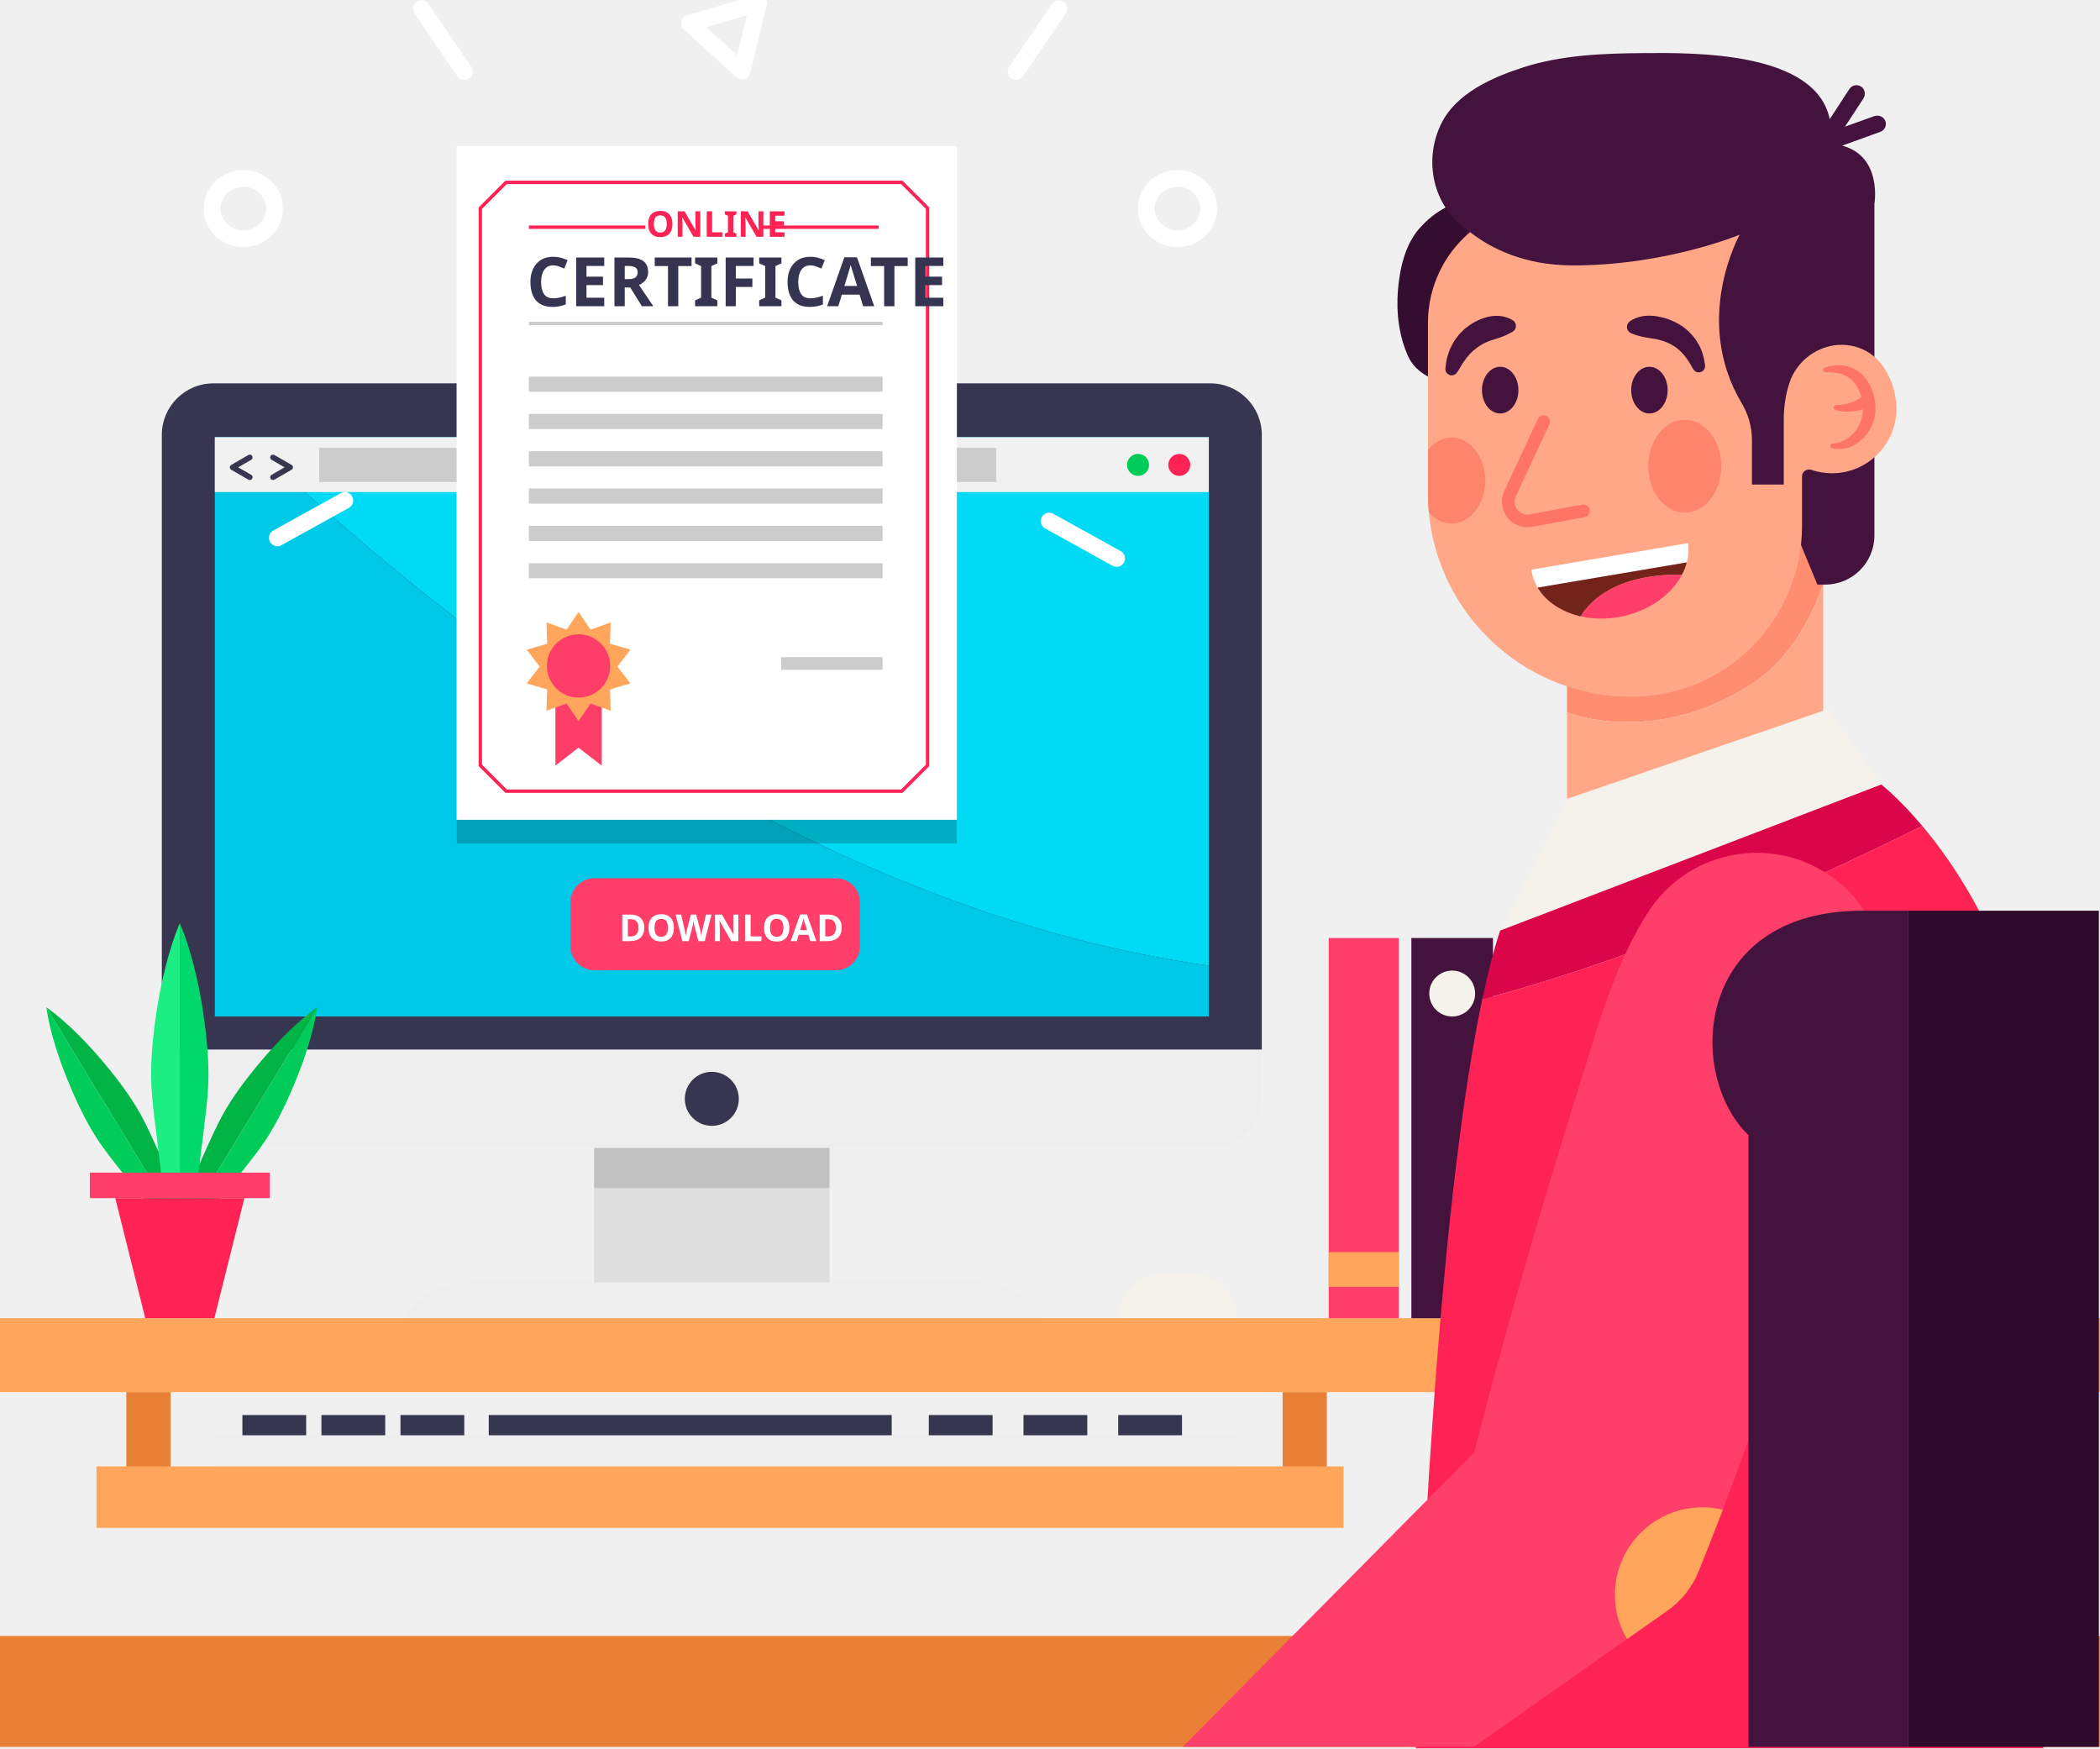
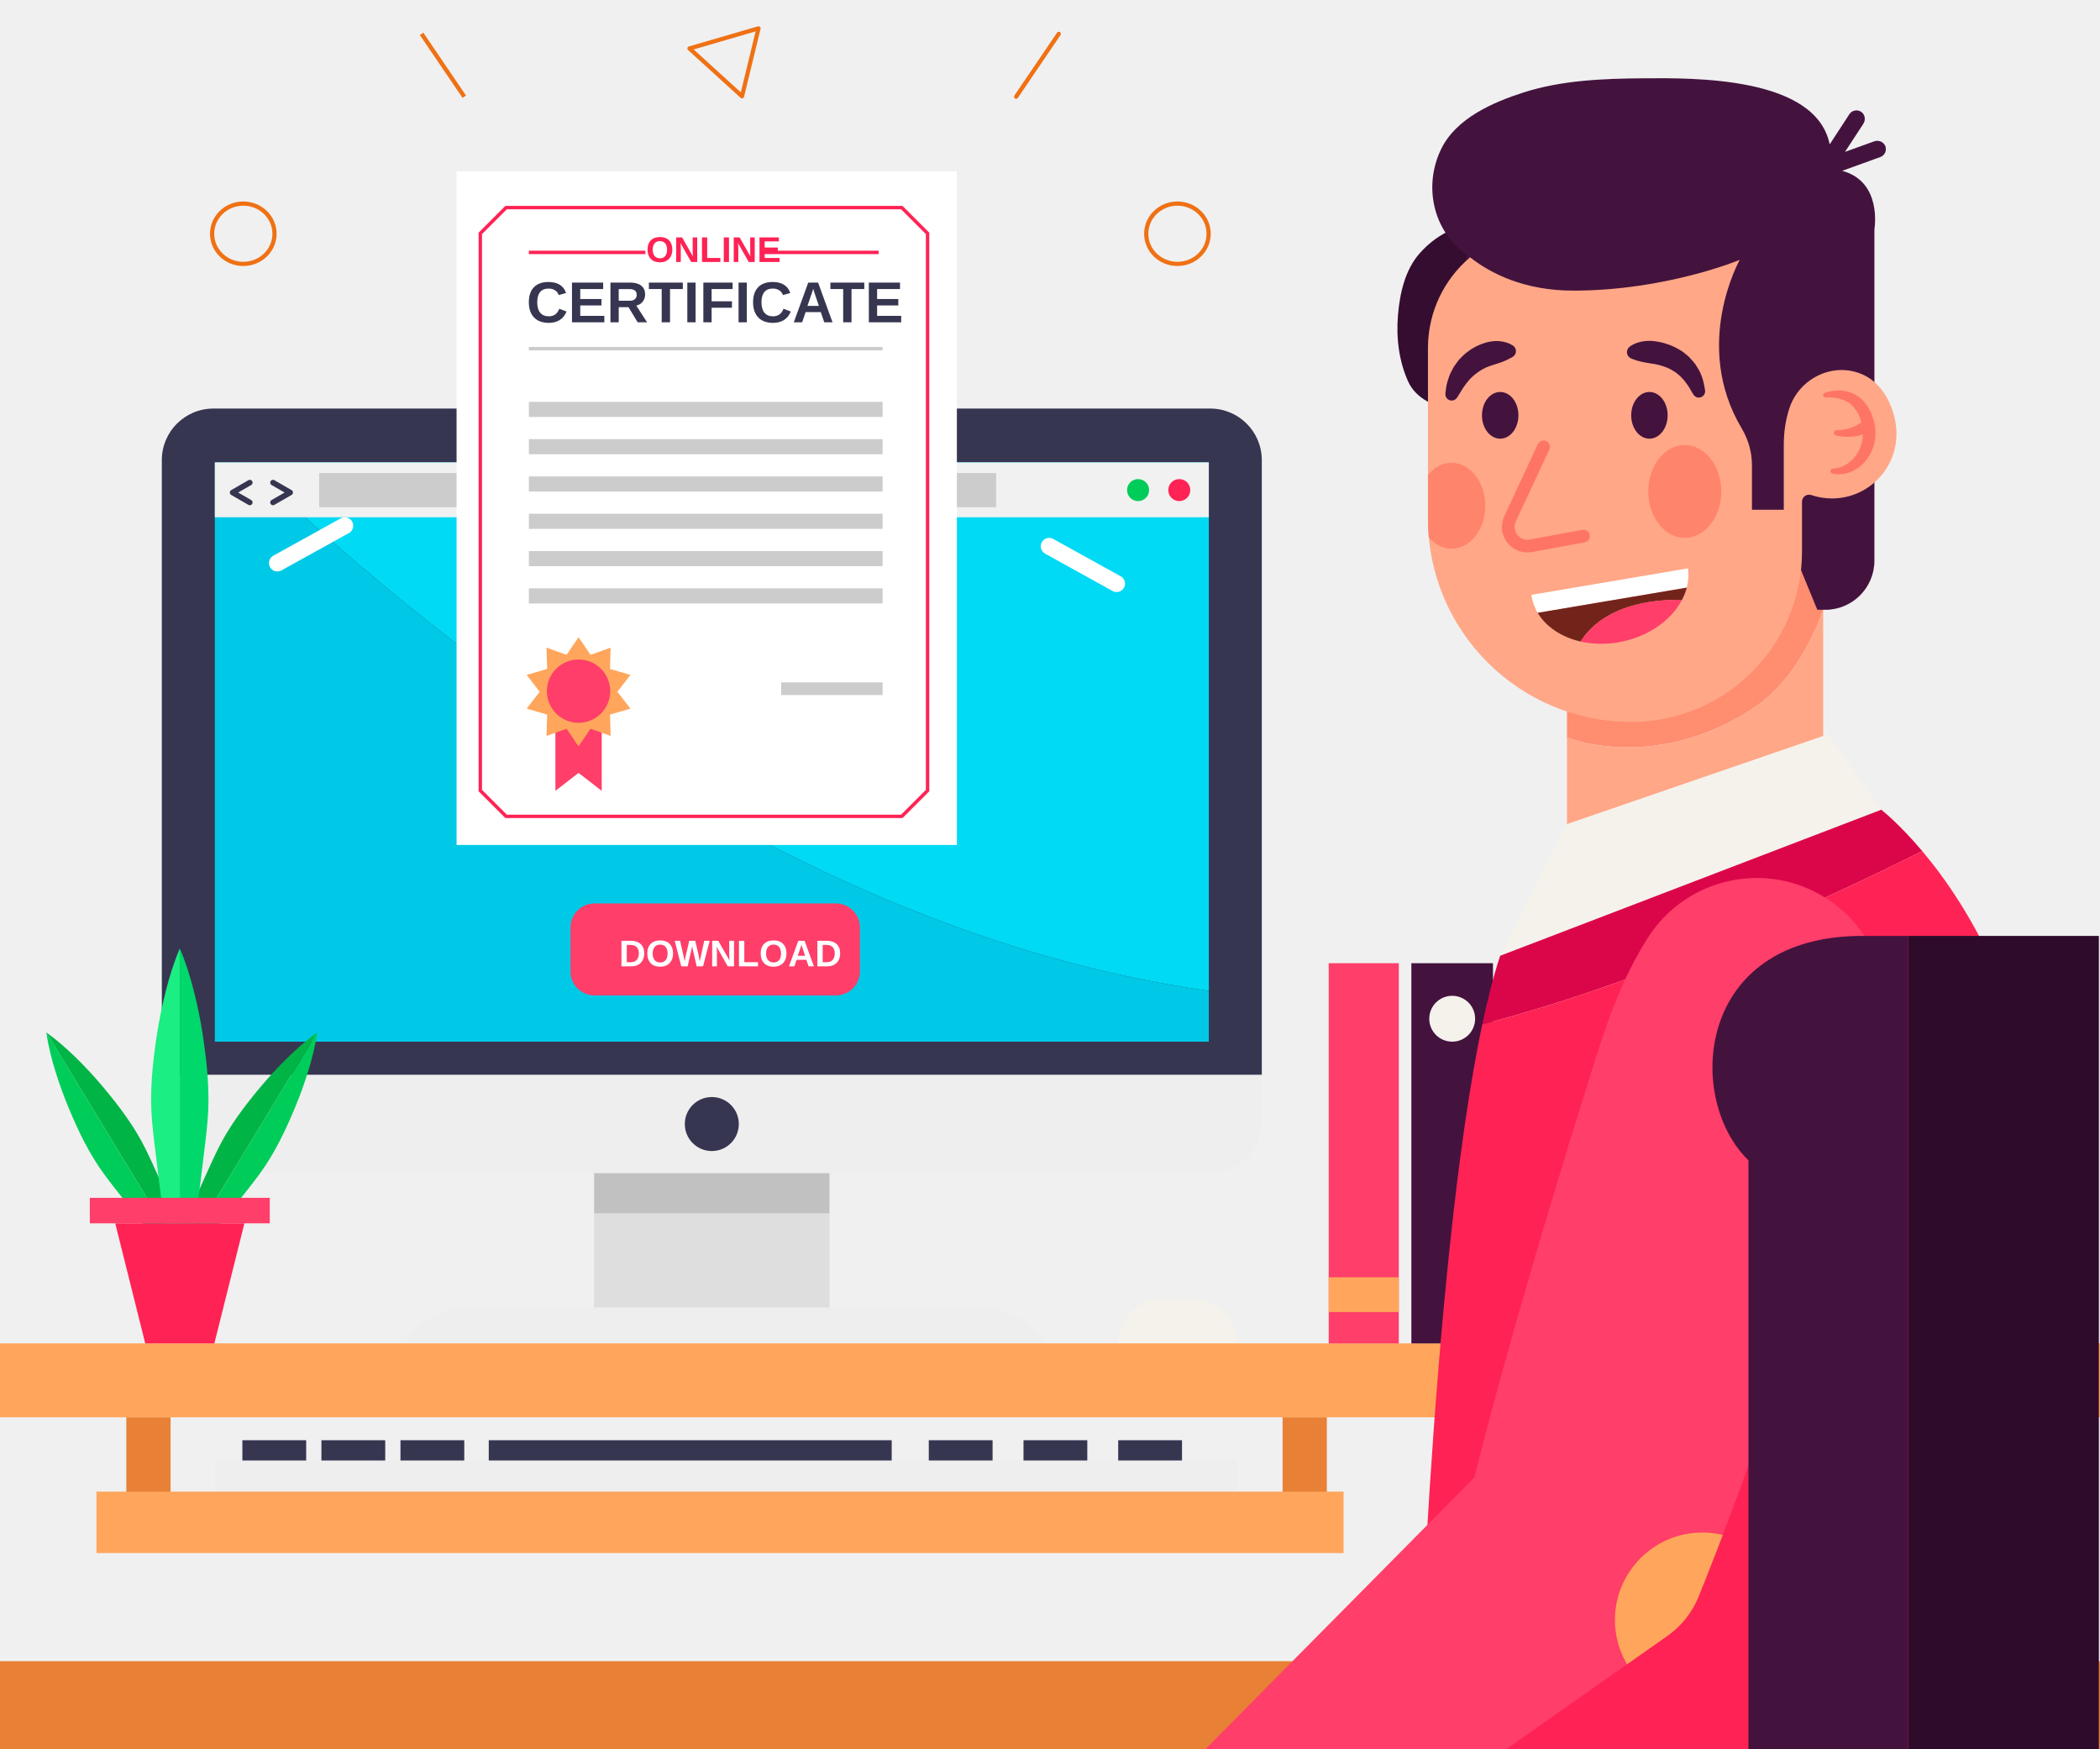
<svg xmlns="http://www.w3.org/2000/svg" version="1.1" viewBox="0 0 500 416.23">
  <defs>
    <style>
      .st0 {
+         stroke: #363651;
+         stroke-width: 1.33px;
+       }
+ 
+       .st0, .st1, .st2, .st3 {
+         stroke-linecap: round;
+       }
+ 
+       .st0, .st1, .st2, .st3, .st4, .st5, .st6 {
+         fill: none;
+       }
+ 
+       .st0, .st1, .st3 {
+         stroke-linejoin: round;
+       }
+ 
+       .st7 {
        fill: #1bee82;
      }

+       .st8 {
+         fill: #db0649;
+       }
+ 
+       .st9 {
+         font-size: 8.84px;
+       }
+ 
+       .st9, .st10 {
+         fill: #fff;
+       }
+ 
+       .st9, .st11, .st12, .st13, .st14 {
+         isolation: isolate;
+       }
+ 
+       .st9, .st12, .st14 {
+         font-family: Arial-BoldMT, Arial;
+         font-weight: 700;
+       }
+ 
      .st1 {
-         fill: #db0649;
-       }
- 
-       .st2 {
        stroke: #fff;
        stroke-width: 4px;
      }

-       .st2, .st3, .st4 {
-         stroke-linecap: round;
-       }
- 
-       .st2, .st3, .st4, .st5, .st6 {
-         fill: none;
-       }
- 
-       .st2, .st4 {
-         stroke-linejoin: round;
-       }
- 
-       .st7, .st8 {
-         fill: #fff;
-       }
- 
-       .st3 {
+       .st11 {
+         mix-blend-mode: multiply;
+       }
+ 
+       .st11, .st15 {
+         fill: #dedede;
+       }
+ 
+       .st16 {
+         fill: #ff3e69;
+       }
+ 
+       .st17 {
+         fill: #ff7563;
+       }
+ 
+       .st18 {
+         fill: #00daf4;
+       }
+ 
+       .st12 {
+         font-size: 13.73px;
+       }
+ 
+       .st12, .st19 {
+         fill: #363651;
+       }
+ 
+       .st20 {
+         fill: #ff8d70;
+       }
+ 
+       .st21 {
+         fill: #f5f2ec;
+       }
+ 
+       .st22 {
+         fill: #ffa65c;
+       }
+ 
+       .st23 {
+         fill: #f1f1f1;
+       }
+ 
+       .st24 {
+         fill: #00c9e7;
+       }
+ 
+       .st25 {
+         fill: #00b546;
+       }
+ 
+       .st26 {
+         fill: #00d86c;
+       }
+ 
+       .st2 {
        stroke: #ff7563;
        stroke-width: 3.02px;
      }

-       .st3, .st5, .st6 {
+       .st2, .st4, .st5, .st6 {
        stroke-miterlimit: 10;
      }

-       .st9 {
-         fill: #ff3e69;
-       }
- 
-       .st10 {
-         fill: #ff7563;
+       .st27 {
+         fill: #eee;
+       }
+ 
+       .st3, .st5 {
+         stroke: #ef7114;
+       }
+ 
+       .st14 {
+         font-size: 8.5px;
+       }
+ 
+       .st14, .st28 {
+         fill: #ff2254;
+       }
+ 
+       .st29 {
+         fill: #ff846c;
      }

      .st4 {
-         stroke: #363651;
-         stroke-width: 1.33px;
-       }
- 
-       .st11 {
-         fill: #00daf4;
-       }
- 
-       .st12 {
-         filter: url(#drop-shadow-1);
-       }
- 
-       .st13 {
-         fill: #ff8d70;
-       }
- 
-       .st14 {
-         fill: #f5f2ec;
-       }
- 
-       .st15 {
-         isolation: isolate;
-       }
- 
-       .st16 {
-         fill: #ffa65c;
-       }
- 
-       .st17 {
-         fill: #f1f1f1;
-       }
- 
-       .st18 {
-         fill: #00c9e7;
-       }
- 
-       .st5 {
        stroke: #ff2254;
      }

-       .st5, .st6 {
+       .st4, .st6 {
        stroke-width: .81px;
      }

-       .st8 {
-         font-size: 8.84px;
-       }
- 
-       .st8, .st19, .st20 {
-         font-family: Oswald-Bold, 'Oswald Bold';
-         font-weight: 700;
-       }
- 
-       .st21 {
-         fill: #00b546;
-       }
- 
-       .st22 {
-         fill: #00d86c;
-       }
- 
-       .st23 {
-         fill: #eee;
-       }
- 
-       .st24 {
-         fill: #ff846c;
-       }
- 
-       .st25 {
+       .st30 {
        fill: #e88035;
-       }
- 
-       .st26, .st27 {
-         fill: #dedede;
-       }
- 
-       .st28 {
-         fill: #ccc;
-       }
- 
-       .st27 {
-         mix-blend-mode: multiply;
-       }
- 
-       .st29 {
-         fill: #ffa787;
-       }
- 
-       .st30 {
-         fill: #00cc59;
      }

      .st6 {
        stroke: #ccc;
      }

-       .st19 {
-         font-size: 8.5px;
-       }
- 
-       .st19, .st31 {
-         fill: #ff2254;
-       }
- 
-       .st32, .st20 {
-         fill: #363651;
+       .st31 {
+         fill: #ccc;
+       }
+ 
+       .st32 {
+         fill: #ffa787;
      }

      .st33 {
+         fill: #00cc59;
+       }
+ 
+       .st34 {
        fill: #72241b;
      }

-       .st20 {
-         font-size: 16.27px;
-       }
- 
-       .st34 {
+       .st35 {
        fill: #2f0b2b;
      }

-       .st35 {
+       .st36 {
        fill: #350d30;
      }

-       .st36 {
+       .st37 {
        fill: #43133e;
      }
    </style>
-     <filter id="drop-shadow-1" x="108.71" y="34.8" width="119.12" height="166.05" filterUnits="userSpaceOnUse">
-       <feOffset dx="0" dy="5.68" />
-       <feGaussianBlur result="blur" stdDeviation="0" />
-       <feFlood flood-color="#000" flood-opacity=".2" />
-       <feComposite in2="blur" operator="in" />
-       <feComposite in="SourceGraphic" />
-     </filter>
  </defs>
-   <g class="st15">
+   <g class="st13">
    <g id="Layer_1">
-       <g>
-         <g>
-           <g>
-             <g>
-               <path class="st32" d="M300.43,103.54c0-6.77-5.49-12.27-12.27-12.27H50.8c-6.77,0-12.27,5.49-12.27,12.27v146.38h261.9V103.54Z" />
-               <path class="st23" d="M38.53,249.92v11.11c0,6.77,5.49,12.27,12.27,12.27h237.37c6.77,0,12.27-5.49,12.27-12.27v-11.11H38.53Z" />
-             </g>
-             <path class="st32" d="M175.91,261.61c0,3.55-2.88,6.43-6.43,6.43s-6.43-2.88-6.43-6.43,2.88-6.43,6.43-6.43,6.43,2.88,6.43,6.43Z" />
-             <rect class="st26" x="141.45" y="273.3" width="56.06" height="32.04" />
-             <rect class="st27" x="141.45" y="273.3" width="56.06" height="9.55" />
-             <path class="st23" d="M111.55,305.34h121.92c9.87,0,17.89,8.01,17.89,17.89H93.67c0-9.87,8.01-17.89,17.89-17.89Z" />
-           </g>
-           <g>
-             <path class="st11" d="M287.81,104.08H58.6c40.87,39.43,127.85,111.61,229.22,125.83v-125.83Z" />
-             <path class="st18" d="M58.6,104.08h-7.45v137.92h236.66v-12.09c-101.36-14.22-188.35-86.4-229.22-125.83Z" />
-           </g>
-           <rect class="st17" x="51.15" y="104.08" width="236.66" height="13.07" />
-           <rect class="st28" x="76" y="106.62" width="161.18" height="8.14" />
-           <path class="st30" d="M273.59,110.68c0,1.45-1.17,2.62-2.62,2.62s-2.62-1.17-2.62-2.62,1.17-2.62,2.62-2.62,2.62,1.17,2.62,2.62Z" />
-           <path class="st31" d="M283.4,110.68c0,1.45-1.17,2.62-2.62,2.62s-2.62-1.17-2.62-2.62,1.17-2.62,2.62-2.62,2.62,1.17,2.62,2.62Z" />
-           <path class="st14" d="M283.96,303.25h-7.14c-5.85,0-10.59,4.74-10.59,10.59h28.31c0-5.85-4.74-10.59-10.59-10.59Z" />
-           <polyline class="st4" points="59.47 108.9 55.38 111.26 59.47 113.62" />
-           <polyline class="st4" points="65 108.9 69.09 111.26 65 113.62" />
-         </g>
-         <g>
-           <rect class="st25" x="-.26" y="389.49" width="500.97" height="26.41" />
-           <g>
-             <g>
-               <rect class="st23" x="51.25" y="341.71" width="243.29" height="9.41" />
-               <rect class="st32" x="57.71" y="336.89" width="15.19" height="4.82" />
-               <rect class="st32" x="221.14" y="336.89" width="15.19" height="4.82" />
-               <rect class="st32" x="243.69" y="336.89" width="15.19" height="4.82" />
-               <rect class="st32" x="266.24" y="336.89" width="15.19" height="4.82" />
-               <rect class="st32" x="76.53" y="336.89" width="15.19" height="4.82" />
-               <rect class="st32" x="95.35" y="336.89" width="15.19" height="4.82" />
-               <rect class="st32" x="116.37" y="336.89" width="95.94" height="4.82" />
-             </g>
-             <g>
-               <g>
-                 <rect class="st25" x="30.08" y="331.43" width="10.53" height="28.41" />
-                 <rect class="st25" x="305.38" y="331.43" width="10.53" height="28.41" />
-                 <rect class="st16" x="22.97" y="349.12" width="296.93" height="14.63" />
-               </g>
-               <rect class="st16" x="-.26" y="313.83" width="500.97" height="17.6" />
-             </g>
-           </g>
-         </g>
-         <g class="st12">
-           <rect class="st7" x="108.71" y="34.8" width="119.12" height="160.37" />
-           <rect class="st28" x="125.92" y="89.67" width="84.22" height="3.6" />
-           <rect class="st28" x="125.92" y="98.55" width="84.22" height="3.6" />
-           <rect class="st28" x="125.92" y="107.43" width="84.22" height="3.6" />
-           <rect class="st28" x="125.92" y="116.31" width="84.22" height="3.6" />
-           <rect class="st28" x="125.92" y="125.2" width="84.22" height="3.6" />
-           <rect class="st28" x="125.92" y="134.08" width="84.22" height="3.6" />
-           <rect class="st28" x="185.99" y="156.46" width="24.15" height="3.01" />
-           <path class="st5" d="M214.71,188.36h-94.21c-2.4-2.4-3.74-3.74-6.14-6.14V49.56c2.4-2.4,3.74-3.74,6.14-6.14h94.21c2.4,2.4,3.74,3.74,6.14,6.14v132.66c-2.4,2.4-3.74,3.74-6.14,6.14Z" />
-           <text class="st20" transform="translate(125.35 72.91)">
-             <tspan x="0" y="0">CERTIFICATE </tspan>
-           </text>
-           <text class="st19" transform="translate(153.83 56.37)">
-             <tspan x="0" y="0">ONLINE</tspan>
-           </text>
-           <line class="st6" x1="125.92" y1="77.01" x2="210.14" y2="77.01" />
-           <g>
-             <polygon class="st9" points="143.27 182.28 137.75 178.01 132.24 182.28 132.24 161.09 143.27 161.09 143.27 182.28" />
-             <polygon class="st16" points="137.75 145.7 140.61 149.9 145.39 148.19 145.24 153.26 150.11 154.68 147 158.7 150.11 162.71 145.24 164.13 145.39 169.21 140.61 167.5 137.75 171.69 134.89 167.5 130.12 169.21 130.27 164.13 125.4 162.71 128.5 158.7 125.4 154.68 130.27 153.26 130.12 148.19 134.89 149.9 137.75 145.7" />
-             <circle class="st9" cx="137.75" cy="158.55" r="7.54" />
-           </g>
-           <line class="st5" x1="125.92" y1="54.09" x2="153.66" y2="54.09" />
-           <line class="st5" x1="181.46" y1="54.09" x2="209.2" y2="54.09" />
-         </g>
-         <g>
-           <rect class="st9" x="135.83" y="209.09" width="68.91" height="21.9" rx="5.71" ry="5.71" />
-           <text class="st8" transform="translate(147.37 224.06)">
-             <tspan x="0" y="0">DOWNLOAD</tspan>
-           </text>
-         </g>
-         <g>
-           <line class="st2" x1="66.04" y1="128.05" x2="82.1" y2="119.16" />
-           <g>
-             <ellipse class="st2" cx="57.93" cy="49.65" rx="7.43" ry="7.18" />
-             <ellipse class="st2" cx="280.34" cy="49.65" rx="7.43" ry="7.18" />
-             <line class="st2" x1="100.38" y1="2.06" x2="110.54" y2="17.02" />
-             <line class="st2" x1="252.09" y1="2.06" x2="241.94" y2="17.02" />
-             <polygon class="st2" points="180.6 .75 164.16 5.54 176.67 16.92 180.6 .75" />
-           </g>
-           <line class="st2" x1="265.86" y1="132.95" x2="249.8" y2="124.06" />
-         </g>
-         <g>
-           <g>
-             <g>
-               <g>
-                 <path class="st30" d="M13.18,249.02c.91,2.96,1.96,5.83,3.12,8.63,2.33,5.6,4.92,11.04,8.49,15.89,1.78,2.43,3.69,4.78,5.55,7.15l5.63,7.11c3.81,4.7,7.76,9.32,12.09,13.7l.36-.22-37.39-61.47c.47,3.23,1.24,6.26,2.15,9.22Z" />
-                 <path class="st21" d="M24.46,252.69c-1.96-2.32-4.02-4.57-6.23-6.74-2.21-2.17-4.55-4.25-7.2-6.15l37.39,61.47.36-.22c-1.9-5.86-4.19-11.49-6.61-17.04l-3.72-8.26c-1.25-2.75-2.46-5.52-3.8-8.22-2.66-5.4-6.3-10.2-10.2-14.85Z" />
-               </g>
-               <g>
-                 <path class="st30" d="M73.38,249.02c-.91,2.96-1.96,5.83-3.12,8.63-2.33,5.6-4.92,11.04-8.49,15.89-1.78,2.43-3.69,4.78-5.55,7.15l-5.63,7.11c-3.81,4.7-7.76,9.32-12.09,13.7l-.36-.22,37.39-61.47c-.47,3.23-1.24,6.26-2.15,9.22Z" />
-                 <path class="st21" d="M62.1,252.69c1.96-2.32,4.02-4.57,6.23-6.74,2.21-2.17,4.55-4.25,7.2-6.15l-37.39,61.47-.36-.22c1.9-5.86,4.19-11.49,6.61-17.04l3.72-8.26c1.25-2.75,2.46-5.52,3.8-8.22,2.66-5.4,6.3-10.2,10.2-14.85Z" />
-               </g>
-               <g>
-                 <path class="st0" d="M39.44,230.09c-.87,3.43-1.55,6.86-2.09,10.28-1.05,6.86-1.75,13.71-1.14,20.57.29,3.43.76,6.86,1.17,10.28l1.27,10.28c.93,6.86,2.04,13.71,3.67,20.57h.49v-82.27c-1.46,3.43-2.5,6.86-3.38,10.28Z" />
-                 <path class="st22" d="M48.28,240.37c-.54-3.43-1.22-6.86-2.09-10.28-.87-3.43-1.91-6.86-3.38-10.28v82.27h.49c1.63-6.86,2.74-13.71,3.67-20.57l1.27-10.28c.41-3.43.88-6.86,1.17-10.28.61-6.86-.1-13.71-1.14-20.57Z" />
-               </g>
-             </g>
-             <g>
-               <polygon class="st31" points="51.04 313.83 34.58 313.83 27.44 285.25 58.19 285.25 51.04 313.83" />
-               <rect class="st9" x="21.39" y="279.18" width="42.84" height="6.07" />
-             </g>
-           </g>
-           <g>
-             <rect class="st9" x="316.36" y="223.32" width="16.69" height="90.52" />
-             <rect class="st36" x="336.04" y="223.32" width="19.43" height="90.52" />
-             <path class="st14" d="M351.22,236.54c0,3.02-2.44,5.46-5.46,5.46s-5.46-2.44-5.46-5.46,2.44-5.46,5.46-5.46,5.46,2.44,5.46,5.46Z" />
-             <rect class="st16" x="316.36" y="298.1" width="16.69" height="8.27" />
-           </g>
-         </g>
-         <g>
-           <g>
-             <g>
-               <g>
-                 <g>
-                   <path class="st35" d="M352.61,91.18h-6.73c-4.11,0-8.8-2.39-10.57-6.27-2.25-4.94-2.91-10.52-2.46-15.89.43-5.11,1.67-10.76,5.15-14.69,1.87-2.11,4-3.83,6.51-5.09,4.17-2.1,10.25-1.31,14.13.95,3.68,2.14,6.03,6.17,6.03,10.43v18.49c0,6.64-5.43,12.07-12.07,12.07Z" />
-                   <g>
-                     <path class="st13" d="M418.3,162c7.33-5.13,12.62-13.9,15.78-22.77v-26.72l-9.37-8.23-51.62,12.61v52.68c2.85,1.07,5.88,1.7,8.91,2.05,12.83,1.46,25.79-2.27,36.3-9.62Z" />
-                     <path class="st29" d="M418.3,162c-10.52,7.36-23.48,11.08-36.3,9.62-3.03-.34-6.06-.98-8.91-2.05v28.77l61-19.72v-39.39c-3.16,8.87-8.45,17.64-15.78,22.77Z" />
-                   </g>
-                   <path class="st36" d="M448.81,28.64c-.45-.95-1.61-1.34-2.6-.98l-6.93,2.5,4.36-6.67c.58-.88.46-2.1-.36-2.76-.94-.76-2.31-.52-2.95.46l-4.69,7.19c-3.28-16.21-32.42-15.82-44.25-15.74-9.56.07-19.52.44-28.66,3.38-7.29,2.34-16.02,6.14-19.58,13.43-4.31,8.83-1.98,19.6,6.18,25.32l-3.74,12.45,21.95,8.68,34.49-6.04,4.61,38.84,9,12.16,8.1-3.43,8.96,21.75h1.88c6.47,0,11.71-5.24,11.71-11.71V48.55s1.96-11.29-7.67-13.88l9.07-3.28c1.11-.4,1.65-1.67,1.13-2.77Z" />
-                   <path class="st29" d="M436.76,82.21c-4.76.67-9.07,4.04-10.69,8.91-.94,2.83-1.36,5.81-1.36,8.77v15.47h-7.58v-10.66c0-3.09-.89-6.1-2.46-8.75-11.83-19.88-.45-40.08-.45-40.08,0,0-17.49,7.32-39.64,7.32-11.69,0-19.65-4.08-24.56-7.93-6.13,5.19-10.03,12.95-10.03,21.61v40.59c0,26.74,21.68,48.42,48.42,48.42,22.45,0,40.64-18.2,40.64-40.64v-11.79c0-1.16,1.14-1.96,2.24-1.58,1.53.52,3.18.8,4.89.8,8.7,0,15.7-7.23,15.34-16-.2-4.92-2.71-10.64-7.15-13.07-2.45-1.34-5.1-1.74-7.62-1.39Z" />
-                   <path class="st3" d="M367.52,100.39l-7.98,17.12c-1.57,3.37,1.32,7.1,4.97,6.43l12.52-2.31" />
-                   <path class="st36" d="M397.06,92.88c0,3.07-1.94,5.56-4.34,5.56s-4.34-2.49-4.34-5.56,1.94-5.56,4.34-5.56,4.34,2.49,4.34,5.56Z" />
-                   <path class="st36" d="M361.53,92.88c0,3.07-1.94,5.56-4.34,5.56s-4.34-2.49-4.34-5.56,1.94-5.56,4.34-5.56,4.34,2.49,4.34,5.56Z" />
-                   <g>
-                     <path class="st7" d="M401.91,129.31l-37.31,6.31c.22,1.55.74,2.99,1.51,4.29l35.51-6c.39-1.5.5-3.04.28-4.59Z" />
-                     <g>
-                       <path class="st33" d="M400.48,136.8c.49-.94.88-1.91,1.14-2.9l-35.51,6c2.01,3.37,5.72,5.81,10.24,6.84,2.26-3.7,8.46-10.1,24.13-9.94Z" />
-                       <path class="st9" d="M376.35,146.74c2.74.62,5.77.72,8.91.19,6.98-1.18,12.64-5.19,15.22-10.13-15.67-.17-21.87,6.24-24.13,9.94Z" />
-                     </g>
-                   </g>
-                   <path class="st36" d="M388.08,76.47c.95-.64,1.84-.95,2.83-1.15.97-.19,1.96-.22,2.95-.1,1.97.25,3.96.84,5.76,1.89.44.28.91.5,1.31.85.42.32.81.67,1.21,1.01.7.78,1.45,1.51,1.93,2.42,1.15,1.71,1.63,3.67,1.9,5.54.12.82-.45,1.59-1.28,1.71-.6.09-1.16-.19-1.47-.66l-.15-.23c-.44-.68-.76-1.39-1.2-2-.45-.6-.84-1.22-1.36-1.7-.45-.55-1.02-.94-1.53-1.38-.59-.34-1.13-.74-1.76-1-1.24-.55-2.6-.93-4.04-1.12-1.42-.22-2.95-.45-4.51-1.09l-.31-.13c-.82-.34-1.21-1.29-.87-2.11.13-.3.33-.55.59-.72Z" />
-                   <path class="st36" d="M359.72,79.21c-1.35.78-2.7,1.19-3.91,1.58-1.25.34-2.41.83-3.46,1.51-1.03.7-2.06,1.49-2.89,2.58-.23.25-.46.51-.63.82l-.62.87c-.39.61-.73,1.27-1.17,1.91l-.15.22c-.47.69-1.41.87-2.1.4-.48-.33-.71-.89-.65-1.43.1-.88.21-1.77.44-2.65.3-.86.51-1.77.99-2.59.22-.42.43-.85.68-1.25l.86-1.17c.27-.41.64-.74.98-1.09.35-.35.69-.7,1.1-.98,1.54-1.24,3.38-2.11,5.27-2.55.48-.09.95-.15,1.43-.19.48,0,.96-.02,1.44.06.48.06.95.15,1.42.32.48.16.9.34,1.41.65.76.45,1,1.44.55,2.19-.14.24-.34.42-.56.55l-.41.24Z" />
-                   <ellipse class="st24" cx="401.14" cy="111" rx="8.69" ry="11.05" />
-                   <path class="st24" d="M345.61,124.62c4.44,0,8.03-4.58,8.03-10.22s-3.6-10.22-8.03-10.22c-2.19,0-4.17,1.12-5.62,2.93v10.36c0,1.51.08,3,.21,4.48,1.43,1.66,3.32,2.68,5.41,2.68Z" />
-                   <path class="st10" d="M446.47,95.98c-.12-1.44-.59-2.79-1.15-4.09-.66-1.27-1.55-2.51-2.77-3.39-1.2-.9-2.65-1.39-4.06-1.51-1.42-.1-2.77.07-4.08.59-.21.09-.36.3-.34.54.02.3.28.53.58.51h.06c2.35-.15,4.74.44,6.23,1.86.74.72,1.33,1.6,1.76,2.59.17.49.35.98.49,1.48-1.62,1.19-3.73,1.89-5.91,1.84h0c-.29,0-.55.18-.63.48-.09.34.12.69.46.77,2.05.53,4.31.47,6.45-.2-.04,1.76-.6,3.49-1.63,4.93-1.26,1.75-3.24,3.09-5.57,3.2h-.01c-.24.01-.45.17-.52.41-.09.3.09.62.39.71,1.35.38,2.85.24,4.19-.25,1.34-.51,2.55-1.35,3.52-2.43.98-1.06,1.68-2.37,2.14-3.74.45-1.39.53-2.87.42-4.29Z" />
-                 </g>
-                 <polygon class="st14" points="357.19 221.55 373.08 190.2 435.33 168.79 447.92 186.78 357.19 221.55" />
-               </g>
-               <g>
-                 <path class="st1" d="M447.92,186.78l-90.74,34.77c-1.52,4.6-2.94,10.11-4.25,16.31,15.24-3.9,52.16-14.96,104.75-41.23-5.6-6.64-9.76-9.85-9.76-9.85Z" />
-                 <path class="st31" d="M486.5,275.41c-1.84-40.26-18-65.94-28.82-78.78-52.58,26.27-89.51,37.33-104.75,41.23-12.41,58.5-15.83,178.37-15.83,178.37h149.4s2.79-79.72,0-140.82Z" />
-               </g>
-             </g>
-             <g>
-               <path class="st9" d="M434.79,207.85c-14.32-9.12-33.32-4.91-42.44,9.41-6.54,10.26-10.22,21.43-13.68,32.67l-5.25,16.84-5.1,16.89c-1.72,5.62-3.33,11.28-4.98,16.93l-2.45,8.48-2.37,8.5c-2.61,9.37-5.14,18.77-7.51,28.22l-69.4,70.09h69.32l36.46-25.65c-1.83-3.1-2.89-6.72-2.89-10.58,0-11.5,9.32-20.81,20.81-20.81,1.68,0,3.31.2,4.88.58,2.88-7.55,5.67-15.13,8.39-22.72l2.98-8.31,2.9-8.33c1.93-5.56,3.88-11.11,5.73-16.69l5.61-16.73,5.45-16.78c3.68-11.17,7.13-22.42,7.73-34.57.5-10.65-4.55-21.3-14.19-27.44Z" />
-               <path class="st16" d="M384.62,377.37c-.5,4.72.58,9.16,2.77,12.87l9.64-6.78h0c3.34-2.35,5.92-5.62,7.44-9.42l1.7-4.26c1.37-3.44,2.71-6.89,4.03-10.35-2.78-.67-5.76-.79-8.86-.2-8.88,1.71-15.75,9.15-16.71,18.15Z" />
-             </g>
-           </g>
-           <g>
-             <path class="st36" d="M454.32,216.82h-10.93c-39.86,0-42.14,38.9-27.09,53.43v145.65h38.01v-199.08Z" />
-             <rect class="st34" x="454.32" y="216.82" width="45.41" height="199.08" />
-           </g>
-         </g>
-       </g>
+       <path class="st19" d="M300.43,109.54c0-6.77-5.49-12.27-12.27-12.27H50.8c-6.77,0-12.27,5.49-12.27,12.27v146.38h261.9V109.54Z" />
+       <path class="st27" d="M38.53,255.92v11.11c0,6.77,5.49,12.27,12.27,12.27h237.37c6.77,0,12.27-5.49,12.27-12.27v-11.11H38.53Z" />
+       <path class="st19" d="M175.91,267.61c0,3.55-2.88,6.43-6.43,6.43s-6.43-2.88-6.43-6.43,2.88-6.43,6.43-6.43,6.43,2.88,6.43,6.43Z" />
+       <rect class="st15" x="141.45" y="279.3" width="56.06" height="32.04" />
+       <rect class="st11" x="141.45" y="279.3" width="56.06" height="9.55" />
+       <path class="st27" d="M111.55,311.34h121.92c9.87,0,17.89,8.01,17.89,17.89H93.67c0-9.87,8.01-17.89,17.89-17.89h0Z" />
+       <path class="st18" d="M287.81,110.08H58.6c40.87,39.43,127.85,111.61,229.22,125.83v-125.83h-.01Z" />
+       <path class="st24" d="M58.6,110.08h-7.45v137.92h236.66v-12.09c-101.36-14.22-188.35-86.4-229.22-125.83h.01Z" />
+       <rect class="st23" x="51.15" y="110.08" width="236.66" height="13.07" />
+       <rect class="st31" x="76" y="112.62" width="161.18" height="8.14" />
+       <path class="st33" d="M273.59,116.68c0,1.45-1.17,2.62-2.62,2.62s-2.62-1.17-2.62-2.62,1.17-2.62,2.62-2.62,2.62,1.17,2.62,2.62Z" />
+       <path class="st28" d="M283.4,116.68c0,1.45-1.17,2.62-2.62,2.62s-2.62-1.17-2.62-2.62,1.17-2.62,2.62-2.62,2.62,1.17,2.62,2.62Z" />
+       <path class="st21" d="M283.96,309.25h-7.14c-5.85,0-10.59,4.74-10.59,10.59h28.31c0-5.85-4.74-10.59-10.59-10.59h.01Z" />
+       <polyline class="st0" points="59.47 114.9 55.38 117.26 59.47 119.62" />
+       <polyline class="st0" points="65 114.9 69.09 117.26 65 119.62" />
+       <rect class="st30" x="-.26" y="395.49" width="500.97" height="26.41" />
+       <rect class="st27" x="51.25" y="347.71" width="243.29" height="9.41" />
+       <rect class="st19" x="57.71" y="342.89" width="15.19" height="4.82" />
+       <rect class="st19" x="221.14" y="342.89" width="15.19" height="4.82" />
+       <rect class="st19" x="243.69" y="342.89" width="15.19" height="4.82" />
+       <rect class="st19" x="266.24" y="342.89" width="15.19" height="4.82" />
+       <rect class="st19" x="76.53" y="342.89" width="15.19" height="4.82" />
+       <rect class="st19" x="95.35" y="342.89" width="15.19" height="4.82" />
+       <rect class="st19" x="116.37" y="342.89" width="95.94" height="4.82" />
+       <rect class="st30" x="30.08" y="337.43" width="10.53" height="28.41" />
+       <rect class="st30" x="305.38" y="337.43" width="10.53" height="28.41" />
+       <rect class="st22" x="22.97" y="355.12" width="296.93" height="14.63" />
+       <rect class="st22" x="-.26" y="319.83" width="500.97" height="17.6" />
+       <rect class="st10" x="108.71" y="40.8" width="119.12" height="160.37" />
+       <rect class="st31" x="125.92" y="95.67" width="84.22" height="3.6" />
+       <rect class="st31" x="125.92" y="104.55" width="84.22" height="3.6" />
+       <rect class="st31" x="125.92" y="113.43" width="84.22" height="3.6" />
+       <rect class="st31" x="125.92" y="122.31" width="84.22" height="3.6" />
+       <rect class="st31" x="125.92" y="131.2" width="84.22" height="3.6" />
+       <rect class="st31" x="125.92" y="140.08" width="84.22" height="3.6" />
+       <rect class="st31" x="185.99" y="162.46" width="24.15" height="3.01" />
+       <path class="st4" d="M214.71,194.36h-94.21c-2.4-2.4-3.74-3.74-6.14-6.14V55.56c2.4-2.4,3.74-3.74,6.14-6.14h94.21c2.4,2.4,3.74,3.74,6.14,6.14v132.66l-6.14,6.14Z" />
+       <text class="st12" transform="translate(125.35 76.73)">
+         <tspan x="0" y="0">CERTIFICATE</tspan>
+       </text>
+       <text class="st14" transform="translate(153.83 62.37)">
+         <tspan x="0" y="0">ONLINE</tspan>
+       </text>
+       <line class="st6" x1="125.92" y1="83.01" x2="210.14" y2="83.01" />
+       <polygon class="st16" points="143.27 188.28 137.75 184.01 132.24 188.28 132.24 167.09 143.27 167.09 143.27 188.28" />
+       <polygon class="st22" points="137.75 151.7 140.61 155.9 145.39 154.19 145.24 159.26 150.11 160.68 147 164.7 150.11 168.71 145.24 170.13 145.39 175.21 140.61 173.5 137.75 177.69 134.89 173.5 130.12 175.21 130.27 170.13 125.4 168.71 128.5 164.7 125.4 160.68 130.27 159.26 130.12 154.19 134.89 155.9 137.75 151.7" />
+       <circle class="st16" cx="137.75" cy="164.55" r="7.54" />
+       <line class="st4" x1="125.92" y1="60.09" x2="153.66" y2="60.09" />
+       <line class="st4" x1="181.46" y1="60.09" x2="209.2" y2="60.09" />
+       <rect class="st16" x="135.83" y="215.09" width="68.91" height="21.9" rx="5.71" ry="5.71" />
+       <text class="st9" transform="translate(147.37 230.06)">
+         <tspan x="0" y="0">DOWNLOAD</tspan>
+       </text>
+       <line class="st1" x1="66.04" y1="134.05" x2="82.1" y2="125.16" />
+       <ellipse class="st3" cx="57.93" cy="55.65" rx="7.43" ry="7.18" />
+       <ellipse class="st3" cx="280.34" cy="55.65" rx="7.43" ry="7.18" />
+       <line class="st5" x1="100.38" y1="8.06" x2="110.54" y2="23.02" />
+       <line class="st3" x1="252.09" y1="8.06" x2="241.94" y2="23.02" />
+       <polygon class="st3" points="180.6 6.75 164.16 11.54 176.67 22.92 180.6 6.75" />
+       <line class="st1" x1="265.86" y1="138.95" x2="249.8" y2="130.06" />
+       <path class="st33" d="M13.18,255.02c.91,2.96,1.96,5.83,3.12,8.63,2.33,5.6,4.92,11.04,8.49,15.89,1.78,2.43,3.69,4.78,5.55,7.15l5.63,7.11c3.81,4.7,7.76,9.32,12.09,13.7l.36-.22-37.39-61.47c.47,3.23,1.24,6.26,2.15,9.22h0Z" />
+       <path class="st25" d="M24.46,258.69c-1.96-2.32-4.02-4.57-6.23-6.74s-4.55-4.25-7.2-6.15l37.39,61.47.36-.22c-1.9-5.86-4.19-11.49-6.61-17.04l-3.72-8.26c-1.25-2.75-2.46-5.52-3.8-8.22-2.66-5.4-6.3-10.2-10.2-14.85h.01Z" />
+       <path class="st33" d="M73.38,255.02c-.91,2.96-1.96,5.83-3.12,8.63-2.33,5.6-4.92,11.04-8.49,15.89-1.78,2.43-3.69,4.78-5.55,7.15l-5.63,7.11c-3.81,4.7-7.76,9.32-12.09,13.7l-.36-.22,37.39-61.47c-.47,3.23-1.24,6.26-2.15,9.22h0Z" />
+       <path class="st25" d="M62.1,258.69c1.96-2.32,4.02-4.57,6.23-6.74,2.21-2.17,4.55-4.25,7.2-6.15l-37.39,61.47-.36-.22c1.9-5.86,4.19-11.49,6.61-17.04l3.72-8.26c1.25-2.75,2.46-5.52,3.8-8.22,2.66-5.4,6.3-10.2,10.2-14.85h-.01Z" />
+       <path class="st7" d="M39.44,236.09c-.87,3.43-1.55,6.86-2.09,10.28-1.05,6.86-1.75,13.71-1.14,20.57.29,3.43.76,6.86,1.17,10.28l1.27,10.28c.93,6.86,2.04,13.71,3.67,20.57h.49v-82.27c-1.46,3.43-2.5,6.86-3.38,10.28h0Z" />
+       <path class="st26" d="M48.28,246.37c-.54-3.43-1.22-6.86-2.09-10.28-.87-3.43-1.91-6.86-3.38-10.28v82.27h.49c1.63-6.86,2.74-13.71,3.67-20.57l1.27-10.28c.41-3.43.88-6.86,1.17-10.28.61-6.86-.1-13.71-1.14-20.57h0Z" />
+       <polygon class="st28" points="51.04 319.83 34.58 319.83 27.44 291.25 58.19 291.25 51.04 319.83" />
+       <rect class="st16" x="21.39" y="285.18" width="42.84" height="6.07" />
+       <rect class="st16" x="316.36" y="229.32" width="16.69" height="90.52" />
+       <rect class="st37" x="336.04" y="229.32" width="19.43" height="90.52" />
+       <path class="st21" d="M351.22,242.54c0,3.02-2.44,5.46-5.46,5.46s-5.46-2.44-5.46-5.46,2.44-5.46,5.46-5.46,5.46,2.44,5.46,5.46Z" />
+       <rect class="st22" x="316.36" y="304.1" width="16.69" height="8.27" />
+       <path class="st36" d="M352.61,97.18h-6.73c-4.11,0-8.8-2.39-10.57-6.27-2.25-4.94-2.91-10.52-2.46-15.89.43-5.11,1.67-10.76,5.15-14.69,1.87-2.11,4-3.83,6.51-5.09,4.17-2.1,10.25-1.31,14.13.95,3.68,2.14,6.03,6.17,6.03,10.43v18.49c0,6.64-5.43,12.07-12.07,12.07,0,0,.01,0,.01,0Z" />
+       <path class="st20" d="M418.3,168c7.33-5.13,12.62-13.9,15.78-22.77v-26.72l-9.37-8.23-51.62,12.61v52.68c2.85,1.07,5.88,1.7,8.91,2.05,12.83,1.46,25.79-2.27,36.3-9.62h0Z" />
+       <path class="st32" d="M418.3,168c-10.52,7.36-23.48,11.08-36.3,9.62-3.03-.34-6.06-.98-8.91-2.05v28.77l61-19.72v-39.39c-3.16,8.87-8.45,17.64-15.78,22.77h-.01Z" />
+       <path class="st37" d="M448.81,34.64c-.45-.95-1.61-1.34-2.6-.98l-6.93,2.5,4.36-6.67c.58-.88.46-2.1-.36-2.76-.94-.76-2.31-.52-2.95.46l-4.69,7.19c-3.28-16.21-32.42-15.82-44.25-15.74-9.56.07-19.52.44-28.66,3.38-7.29,2.34-16.02,6.14-19.58,13.43-4.31,8.83-1.98,19.6,6.18,25.32l-3.74,12.45,21.95,8.68,34.49-6.04,4.61,38.84,9,12.16,8.1-3.43,8.96,21.75h1.88c6.47,0,11.71-5.24,11.71-11.71V54.55s1.96-11.29-7.67-13.88l9.07-3.28c1.11-.4,1.65-1.67,1.13-2.77v.02h0Z" />
+       <path class="st32" d="M436.76,88.21c-4.76.67-9.07,4.04-10.69,8.91-.94,2.83-1.36,5.81-1.36,8.77v15.47h-7.58v-10.66c0-3.09-.89-6.1-2.46-8.75-11.83-19.88-.45-40.08-.45-40.08,0,0-17.49,7.32-39.64,7.32-11.69,0-19.65-4.08-24.56-7.93-6.13,5.19-10.03,12.95-10.03,21.61v40.59c0,26.74,21.68,48.42,48.42,48.42,22.45,0,40.64-18.2,40.64-40.64v-11.79c0-1.16,1.14-1.96,2.24-1.58,1.53.52,3.18.8,4.89.8,8.7,0,15.7-7.23,15.34-16-.2-4.92-2.71-10.64-7.15-13.07-2.45-1.34-5.1-1.74-7.62-1.39h0Z" />
+       <path class="st2" d="M367.52,106.39l-7.98,17.12c-1.57,3.37,1.32,7.1,4.97,6.43l12.52-2.31" />
+       <path class="st37" d="M397.06,98.88c0,3.07-1.94,5.56-4.34,5.56s-4.34-2.49-4.34-5.56,1.94-5.56,4.34-5.56,4.34,2.49,4.34,5.56Z" />
+       <path class="st37" d="M361.53,98.88c0,3.07-1.94,5.56-4.34,5.56s-4.34-2.49-4.34-5.56,1.94-5.56,4.34-5.56,4.34,2.49,4.34,5.56Z" />
+       <path class="st10" d="M401.91,135.31l-37.31,6.31c.22,1.55.74,2.99,1.51,4.29l35.51-6c.39-1.5.5-3.04.28-4.59h0Z" />
+       <path class="st34" d="M400.48,142.8c.49-.94.88-1.91,1.14-2.9l-35.51,6c2.01,3.37,5.72,5.81,10.24,6.84,2.26-3.7,8.46-10.1,24.13-9.94Z" />
+       <path class="st16" d="M376.35,152.74c2.74.62,5.77.72,8.91.19,6.98-1.18,12.64-5.19,15.22-10.13-15.67-.17-21.87,6.24-24.13,9.94Z" />
+       <path class="st37" d="M388.08,82.47c.95-.64,1.84-.95,2.83-1.15.97-.19,1.96-.22,2.95-.1,1.97.25,3.96.84,5.76,1.89.44.28.91.5,1.31.85.42.32.81.67,1.21,1.01.7.78,1.45,1.51,1.93,2.42,1.15,1.71,1.63,3.67,1.9,5.54.12.82-.45,1.59-1.28,1.71-.6.09-1.16-.19-1.47-.66l-.15-.23c-.44-.68-.76-1.39-1.2-2-.45-.6-.84-1.22-1.36-1.7-.45-.55-1.02-.94-1.53-1.38-.59-.34-1.13-.74-1.76-1-1.24-.55-2.6-.93-4.04-1.12-1.42-.22-2.95-.45-4.51-1.09l-.31-.13c-.82-.34-1.21-1.29-.87-2.11.13-.3.33-.55.59-.72v-.03h0Z" />
+       <path class="st37" d="M359.72,85.21c-1.35.78-2.7,1.19-3.91,1.58-1.25.34-2.41.83-3.46,1.51-1.03.7-2.06,1.49-2.89,2.58-.23.25-.46.51-.63.82l-.62.87c-.39.61-.73,1.27-1.17,1.91l-.15.22c-.47.69-1.41.87-2.1.4-.48-.33-.71-.89-.65-1.43.1-.88.21-1.77.44-2.65.3-.86.51-1.77.99-2.59.22-.42.43-.85.68-1.25l.86-1.17c.27-.41.64-.74.98-1.09.35-.35.69-.7,1.1-.98,1.54-1.24,3.38-2.11,5.27-2.55.48-.09.95-.15,1.43-.19.48,0,.96-.02,1.44.06.48.06.95.15,1.42.32.48.16.9.34,1.41.65.76.45,1,1.44.55,2.19-.14.24-.34.42-.56.55l-.41.24h-.02,0Z" />
+       <ellipse class="st29" cx="401.14" cy="117" rx="8.69" ry="11.05" />
+       <path class="st29" d="M345.61,130.62c4.44,0,8.03-4.58,8.03-10.22s-3.6-10.22-8.03-10.22c-2.19,0-4.17,1.12-5.62,2.93v10.36c0,1.51.08,3,.21,4.48,1.43,1.66,3.32,2.68,5.41,2.68h0Z" />
+       <path class="st17" d="M446.47,101.98c-.12-1.44-.59-2.79-1.15-4.09-.66-1.27-1.55-2.51-2.77-3.39-1.2-.9-2.65-1.39-4.06-1.51-1.42-.1-2.77.07-4.08.59-.21.09-.36.3-.34.54.02.3.28.53.58.51h.06c2.35-.15,4.74.44,6.23,1.86.74.72,1.33,1.6,1.76,2.59.17.49.35.98.49,1.48-1.62,1.19-3.73,1.89-5.91,1.84h0c-.29,0-.55.18-.63.48-.09.34.12.69.46.77,2.05.53,4.31.47,6.45-.2-.04,1.76-.6,3.49-1.63,4.93-1.26,1.75-3.24,3.09-5.57,3.2h-.01c-.24.01-.45.17-.52.41-.09.3.09.62.39.71,1.35.38,2.85.24,4.19-.25,1.34-.51,2.55-1.35,3.52-2.43.98-1.06,1.68-2.37,2.14-3.74.45-1.39.53-2.87.42-4.29h-.02Z" />
+       <polygon class="st21" points="357.19 227.55 373.08 196.2 435.33 174.79 447.92 192.78 357.19 227.55" />
+       <path class="st8" d="M447.92,192.78l-90.74,34.77c-1.52,4.6-2.94,10.11-4.25,16.31,15.24-3.9,52.16-14.96,104.75-41.23-5.6-6.64-9.76-9.85-9.76-9.85Z" />
+       <path class="st28" d="M486.5,281.41c-1.84-40.26-18-65.94-28.82-78.78-52.58,26.27-89.51,37.33-104.75,41.23-12.41,58.5-15.83,178.37-15.83,178.37h149.4s2.79-79.72,0-140.82h0Z" />
+       <path class="st16" d="M434.79,213.85c-14.32-9.12-33.32-4.91-42.44,9.41-6.54,10.26-10.22,21.43-13.68,32.67l-5.25,16.84-5.1,16.89c-1.72,5.62-3.33,11.28-4.98,16.93l-2.45,8.48-2.37,8.5c-2.61,9.37-5.14,18.77-7.51,28.22l-69.4,70.09h69.32l36.46-25.65c-1.83-3.1-2.89-6.72-2.89-10.58,0-11.5,9.32-20.81,20.81-20.81,1.68,0,3.31.2,4.88.58,2.88-7.55,5.67-15.13,8.39-22.72l2.98-8.31,2.9-8.33c1.93-5.56,3.88-11.11,5.73-16.69l5.61-16.73,5.45-16.78c3.68-11.17,7.13-22.42,7.73-34.57.5-10.65-4.55-21.3-14.19-27.44h0Z" />
+       <path class="st22" d="M384.62,383.37c-.5,4.72.58,9.16,2.77,12.87l9.64-6.78h0c3.34-2.35,5.92-5.62,7.44-9.42l1.7-4.26c1.37-3.44,2.71-6.89,4.03-10.35-2.78-.67-5.76-.79-8.86-.2-8.88,1.71-15.75,9.15-16.71,18.15h-.01Z" />
+       <path class="st37" d="M454.32,222.82h-10.93c-39.86,0-42.14,38.9-27.09,53.43v145.65h38.01v-199.08h0Z" />
+       <rect class="st35" x="454.32" y="222.82" width="45.41" height="199.08" />
    </g>
  </g>
</svg>
